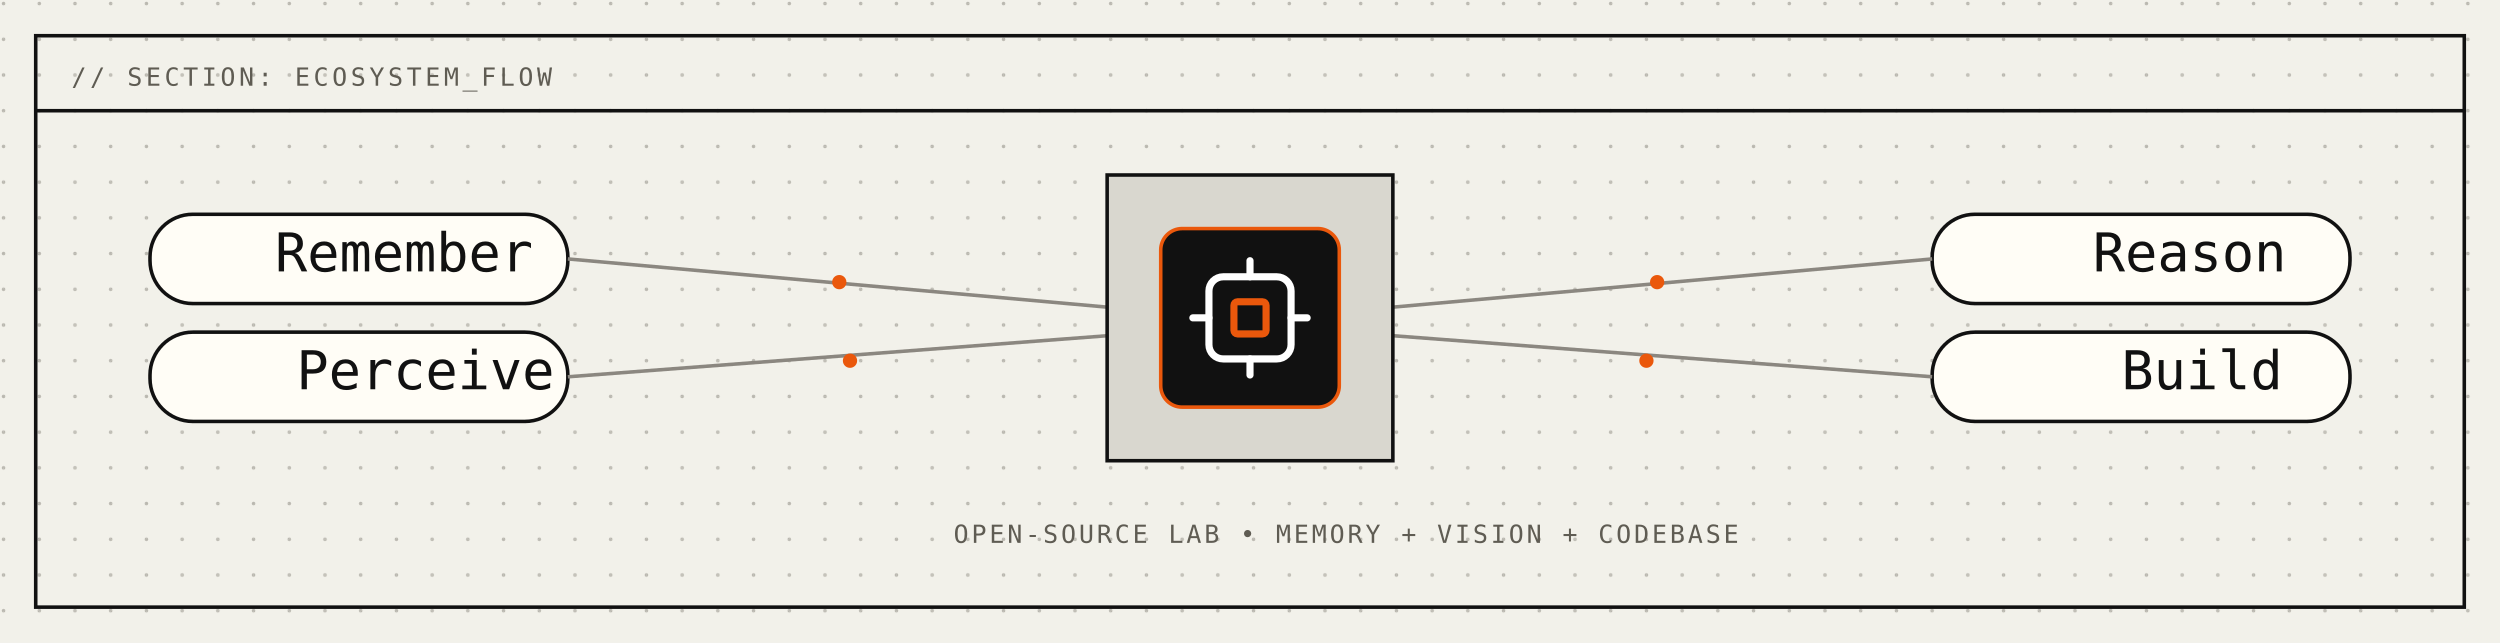
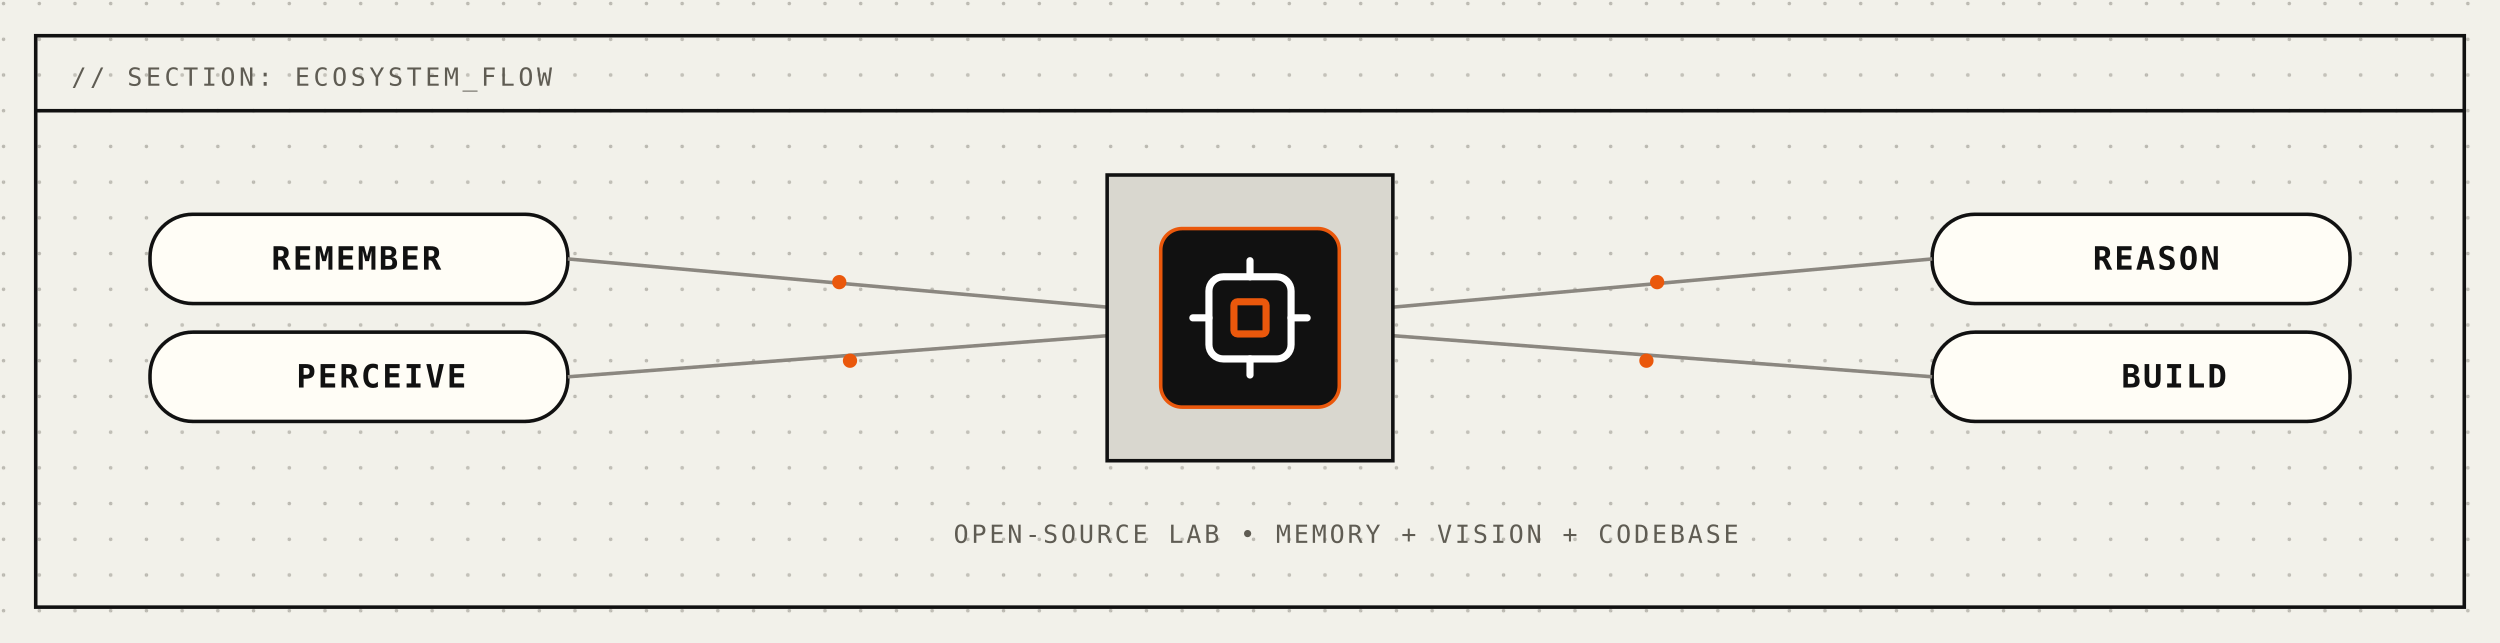
<svg xmlns="http://www.w3.org/2000/svg" viewBox="0 0 1400 360" role="img" aria-label="Agentra Labs ecosystem flow pane">
  <defs>
    <pattern id="ecoGrid" width="20" height="20" patternUnits="userSpaceOnUse">
      <circle cx="2" cy="2" r="1" fill="#b8b6ae" />
    </pattern>
  </defs>
  <rect width="1400" height="360" fill="#f2f1ea" />
  <rect width="1400" height="360" fill="url(#ecoGrid)" />
  <rect x="20" y="20" width="1360" height="320" fill="none" stroke="#111111" stroke-width="2" />
  <line x1="20" y1="62" x2="1380" y2="62" stroke="#111111" stroke-width="2" />
  <text x="40" y="48" font-family="'JetBrains Mono', monospace" font-size="14" fill="#5f5c53" letter-spacing="2"> // SECTION: ECOSYSTEM_FLOW</text>
  <rect x="84" y="120" rx="24" ry="24" width="234" height="50" fill="#fffdf6" stroke="#111111" stroke-width="2" />
-   <text x="154" y="152" font-family="'JetBrains Mono', monospace" font-size="30" fill="#111111">Remember</text>
+   <text x="152" y="151" font-family="'JetBrains Mono', monospace" font-size="18" fill="#111111" font-weight="700" letter-spacing="1.2">REMEMBER</text>
  <rect x="84" y="186" rx="24" ry="24" width="234" height="50" fill="#fffdf6" stroke="#111111" stroke-width="2" />
-   <text x="166" y="218" font-family="'JetBrains Mono', monospace" font-size="30" fill="#111111">Perceive</text>
+   <text x="166" y="217" font-family="'JetBrains Mono', monospace" font-size="18" fill="#111111" font-weight="700" letter-spacing="1.2">PERCEIVE</text>
  <rect x="1082" y="120" rx="24" ry="24" width="234" height="50" fill="#fffdf6" stroke="#111111" stroke-width="2" />
-   <text x="1172" y="152" font-family="'JetBrains Mono', monospace" font-size="30" fill="#111111">Reason</text>
+   <text x="1172" y="151" font-family="'JetBrains Mono', monospace" font-size="18" fill="#111111" font-weight="700" letter-spacing="1.2">REASON</text>
  <rect x="1082" y="186" rx="24" ry="24" width="234" height="50" fill="#fffdf6" stroke="#111111" stroke-width="2" />
-   <text x="1188" y="218" font-family="'JetBrains Mono', monospace" font-size="30" fill="#111111">Build</text>
+   <text x="1188" y="217" font-family="'JetBrains Mono', monospace" font-size="18" fill="#111111" font-weight="700" letter-spacing="1.2">BUILD</text>
  <line x1="318" y1="145" x2="620" y2="172" stroke="#8b8780" stroke-width="2" />
  <line x1="318" y1="211" x2="620" y2="188" stroke="#8b8780" stroke-width="2" />
  <line x1="780" y1="172" x2="1082" y2="145" stroke="#8b8780" stroke-width="2" />
  <line x1="780" y1="188" x2="1082" y2="211" stroke="#8b8780" stroke-width="2" />
  <circle cx="470" cy="158" r="4" fill="#ea580c" />
  <circle cx="476" cy="202" r="4" fill="#ea580c" />
  <circle cx="928" cy="158" r="4" fill="#ea580c" />
  <circle cx="922" cy="202" r="4" fill="#ea580c" />
  <rect x="620" y="98" width="160" height="160" fill="#d9d7cf" stroke="#111111" stroke-width="2" />
  <rect x="650" y="128" width="100" height="100" rx="12" fill="#111111" stroke="#ea580c" stroke-width="2" />
  <rect x="677" y="155" width="46" height="46" rx="8" fill="none" stroke="#ffffff" stroke-width="4" />
  <rect x="691" y="169" width="18" height="18" rx="2" fill="none" stroke="#ea580c" stroke-width="4" />
  <line x1="700" y1="146" x2="700" y2="155" stroke="#ffffff" stroke-width="4" stroke-linecap="round" />
  <line x1="700" y1="201" x2="700" y2="210" stroke="#ffffff" stroke-width="4" stroke-linecap="round" />
  <line x1="668" y1="178" x2="677" y2="178" stroke="#ffffff" stroke-width="4" stroke-linecap="round" />
  <line x1="723" y1="178" x2="732" y2="178" stroke="#ffffff" stroke-width="4" stroke-linecap="round" />
  <text x="534" y="304" font-family="'JetBrains Mono', monospace" font-size="14" fill="#5f5c53" letter-spacing="1.6">OPEN-SOURCE LAB • MEMORY + VISION + CODEBASE</text>
</svg>
